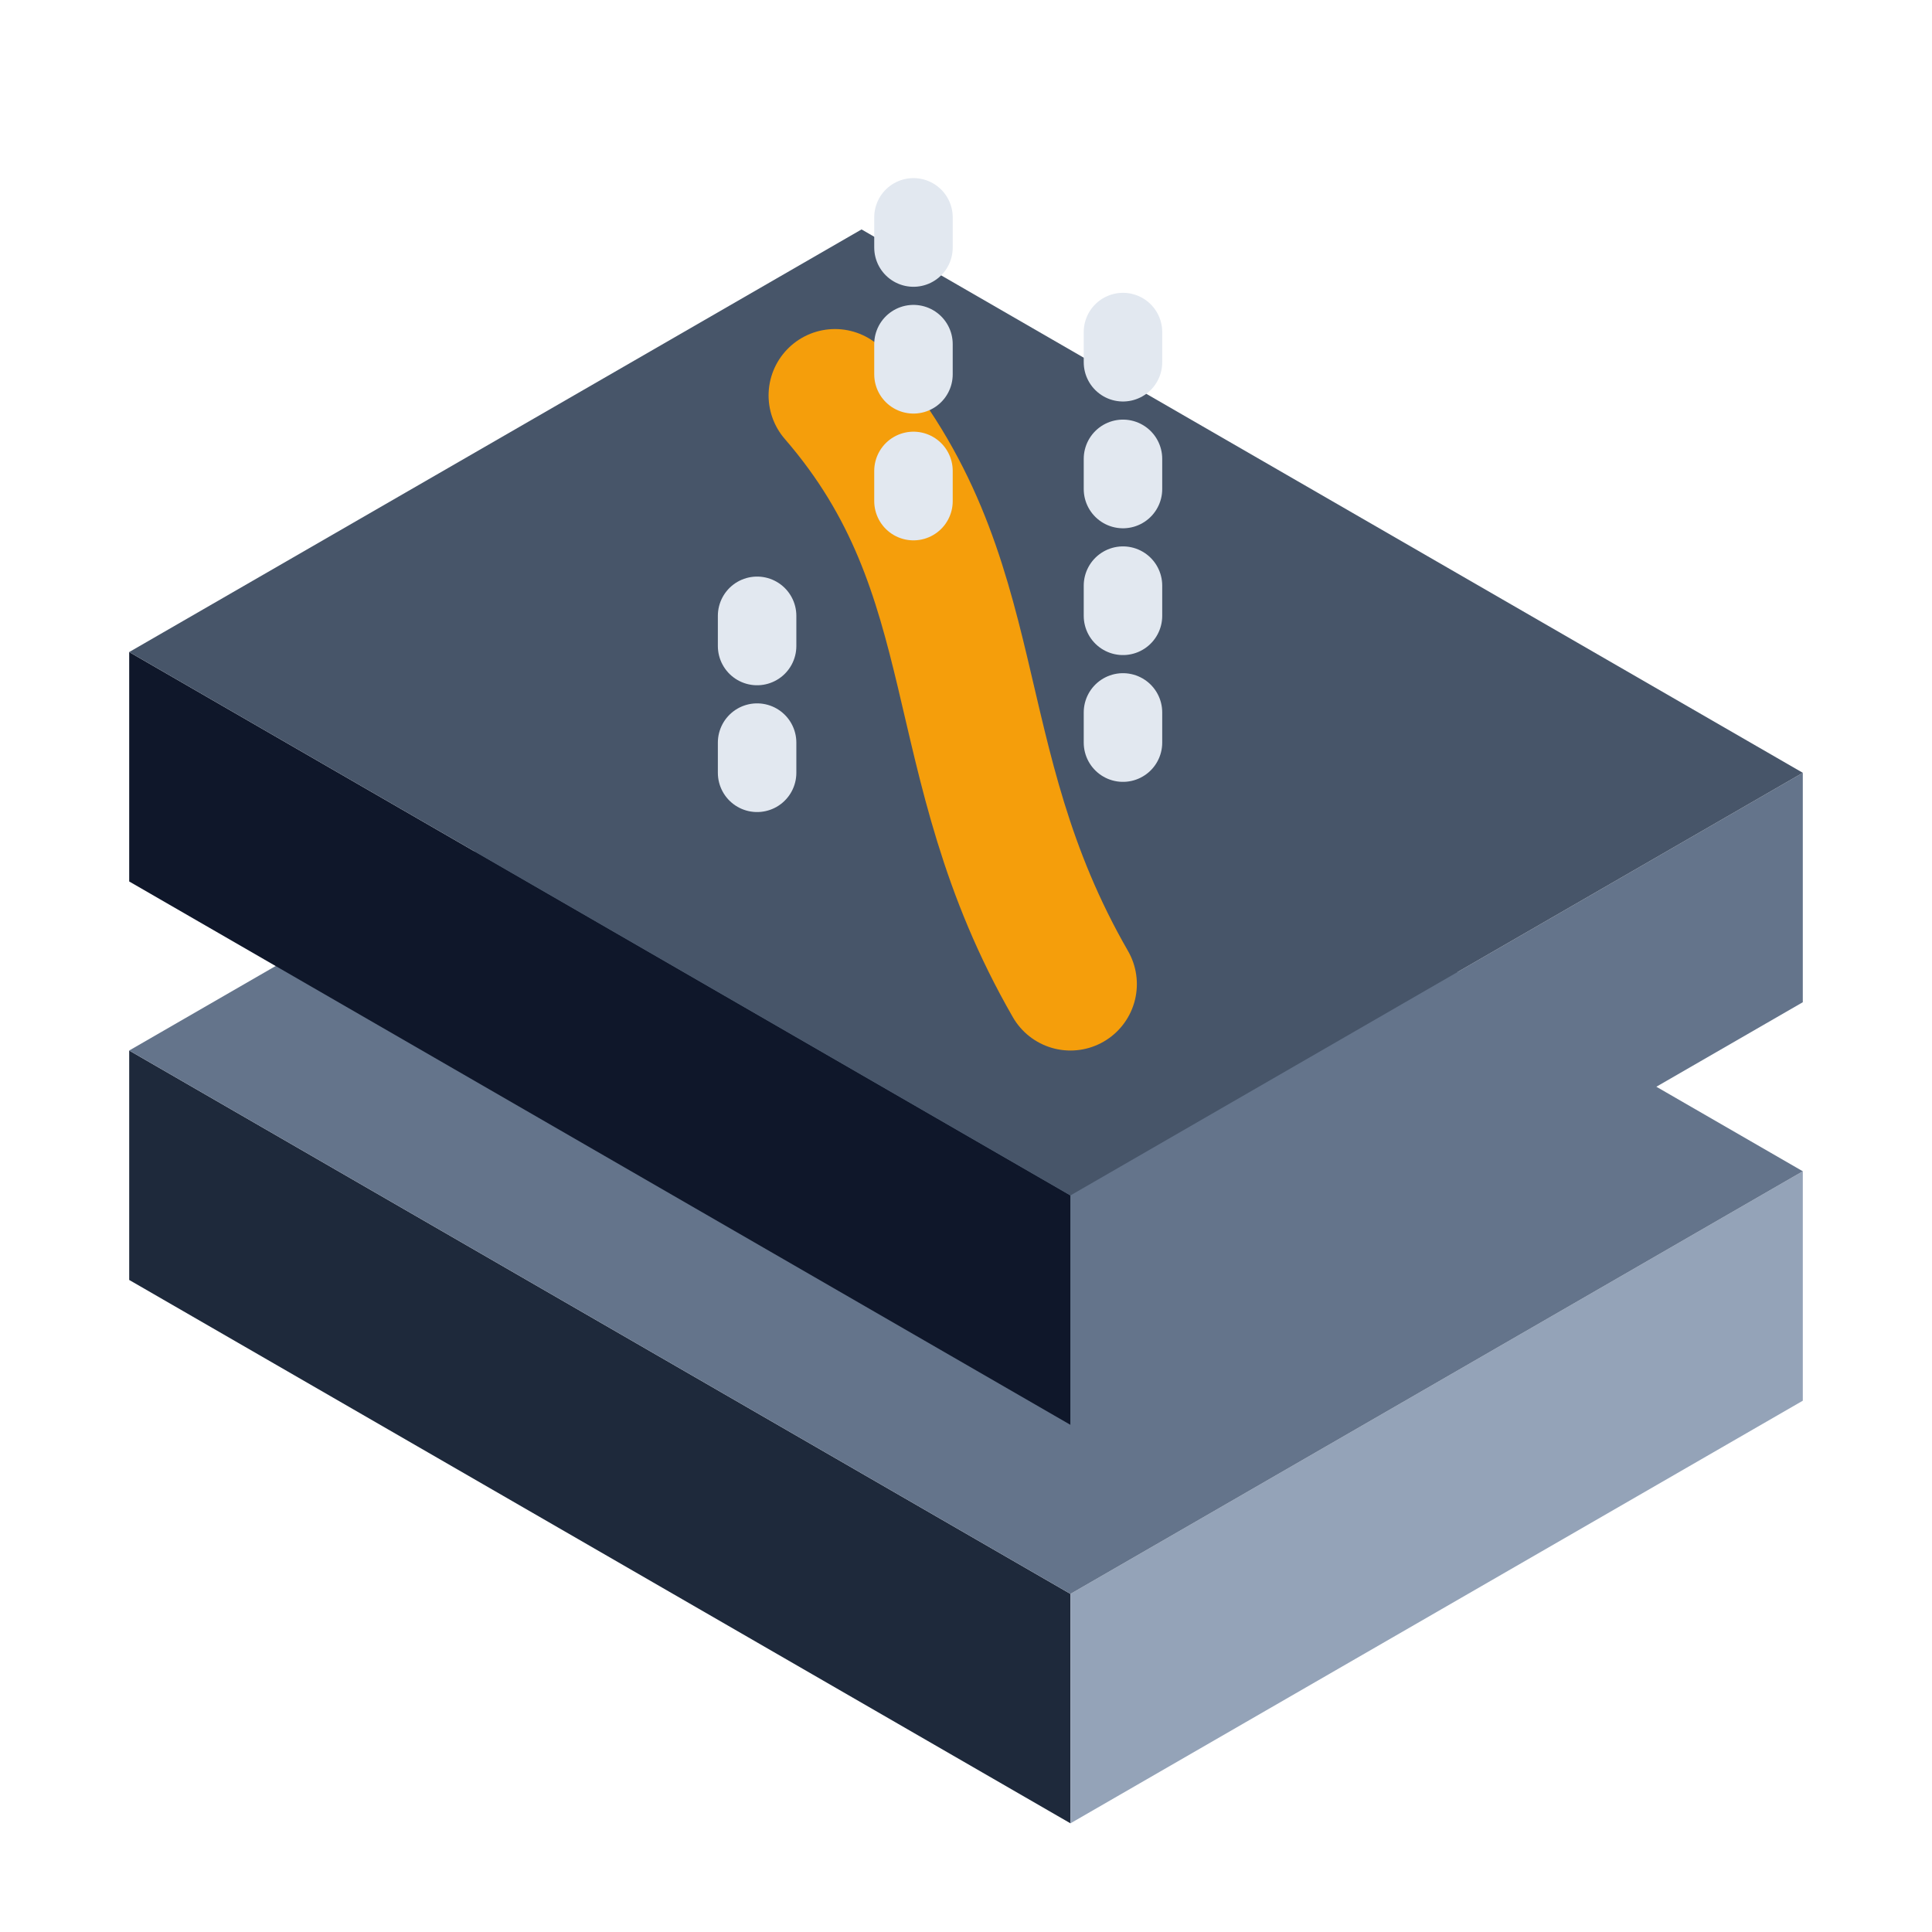
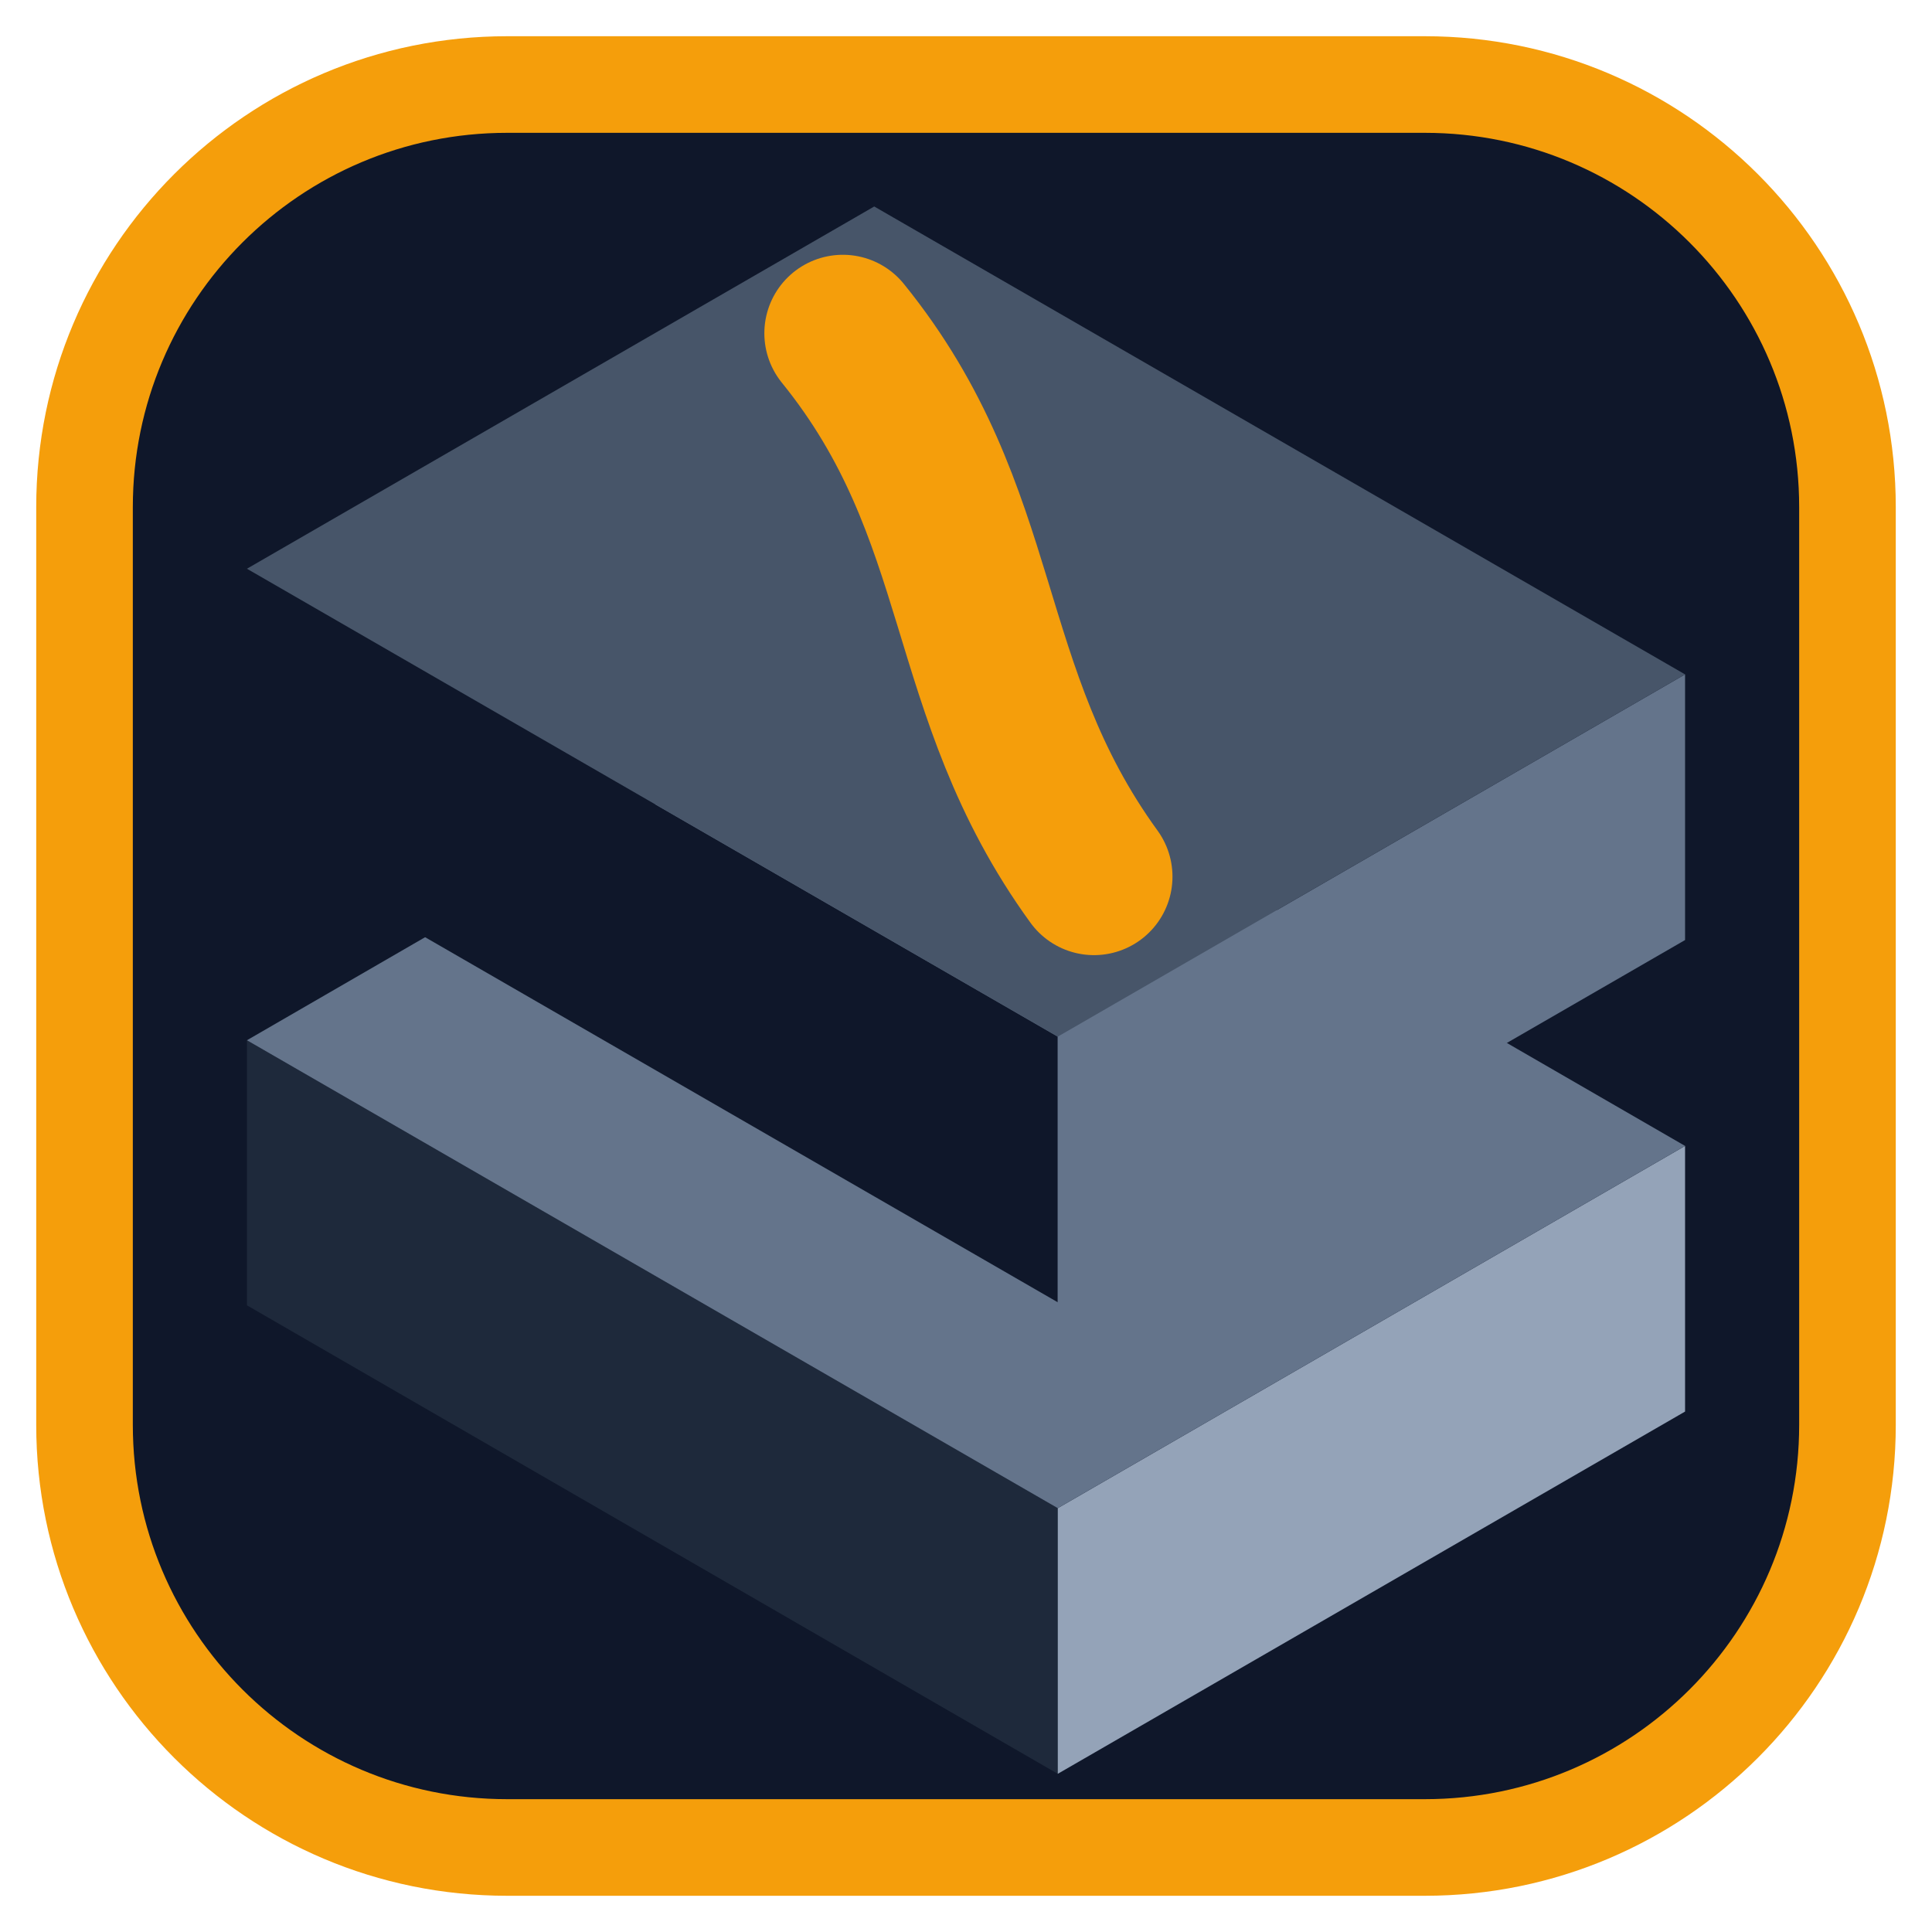
<svg xmlns="http://www.w3.org/2000/svg" viewBox="0 0 32 32" role="img" aria-labelledby="title desc">
-   <polygon points="2.14,17.40 17.73,26.40 17.73,30.20 2.14,21.20" fill="#1E293B" />
-   <polygon points="29.86,19.40 17.73,26.40 17.73,30.20 29.86,23.20" fill="#94A3B8" />
-   <polygon points="14.27,10.40 29.86,19.40 17.73,26.40 2.14,17.40" fill="#64748B" />
-   <polygon points="2.14,10.80 17.73,19.80 17.73,23.60 2.14,14.60" fill="#0F172A" />
-   <polygon points="29.86,12.80 17.73,19.80 17.73,23.60 29.86,16.60" fill="#64748B" />
-   <polygon points="14.27,3.80 29.86,12.80 17.73,19.80 2.14,10.80" fill="#475569" />
-   <path d="M 13.83 6.55 C 16.43 9.55, 15.57 12.55, 17.73 16.30" fill="none" stroke="#F59E0B" stroke-width="2.2" stroke-linecap="round" stroke-linejoin="round" />
-   <line x1="15.13" y1="8.30" x2="15.13" y2="3.30" stroke="#E2E8F0" stroke-width="1.3" stroke-linecap="round" stroke-dasharray="0.5 1.6" />
-   <line x1="18.60" y1="12.30" x2="18.60" y2="5.30" stroke="#E2E8F0" stroke-width="1.3" stroke-linecap="round" stroke-dasharray="0.5 1.6" />
-   <line x1="12.54" y1="12.80" x2="12.54" y2="8.80" stroke="#E2E8F0" stroke-width="1.3" stroke-linecap="round" stroke-dasharray="0.5 1.6" />
+   <rect x="1.4" y="1.4" width="29.2" height="29.2" rx="7" fill="#0F172A" stroke="#F59E0B" stroke-width="1.6" />
+   <polygon points="4.09,17.23 17.52,24.98 17.52,29.38 4.09,21.62" fill="#1E293B" />
+   <polygon points="27.91,18.98 17.52,24.98 17.52,29.38 27.91,23.38" fill="#94A3B8" />
+   <polygon points="14.48,11.22 27.91,18.98 17.52,24.98 4.09,17.23" fill="#64748B" />
+   <polygon points="4.09,9.42 17.52,17.17 17.52,21.57 4.09,13.82" fill="#0F172A" />
+   <polygon points="27.91,11.17 17.52,17.17 17.52,21.57 27.91,15.57" fill="#64748B" />
+   <polygon points="14.48,3.42 27.91,11.17 17.52,17.17 4.09,9.42" fill="#475569" />
+   <path d="M 13.96 5.52 C 16.39 8.52, 15.87 11.42, 18.12 14.52" fill="none" stroke="#F59E0B" stroke-width="2.6" stroke-linecap="round" stroke-linejoin="round" />
</svg>
